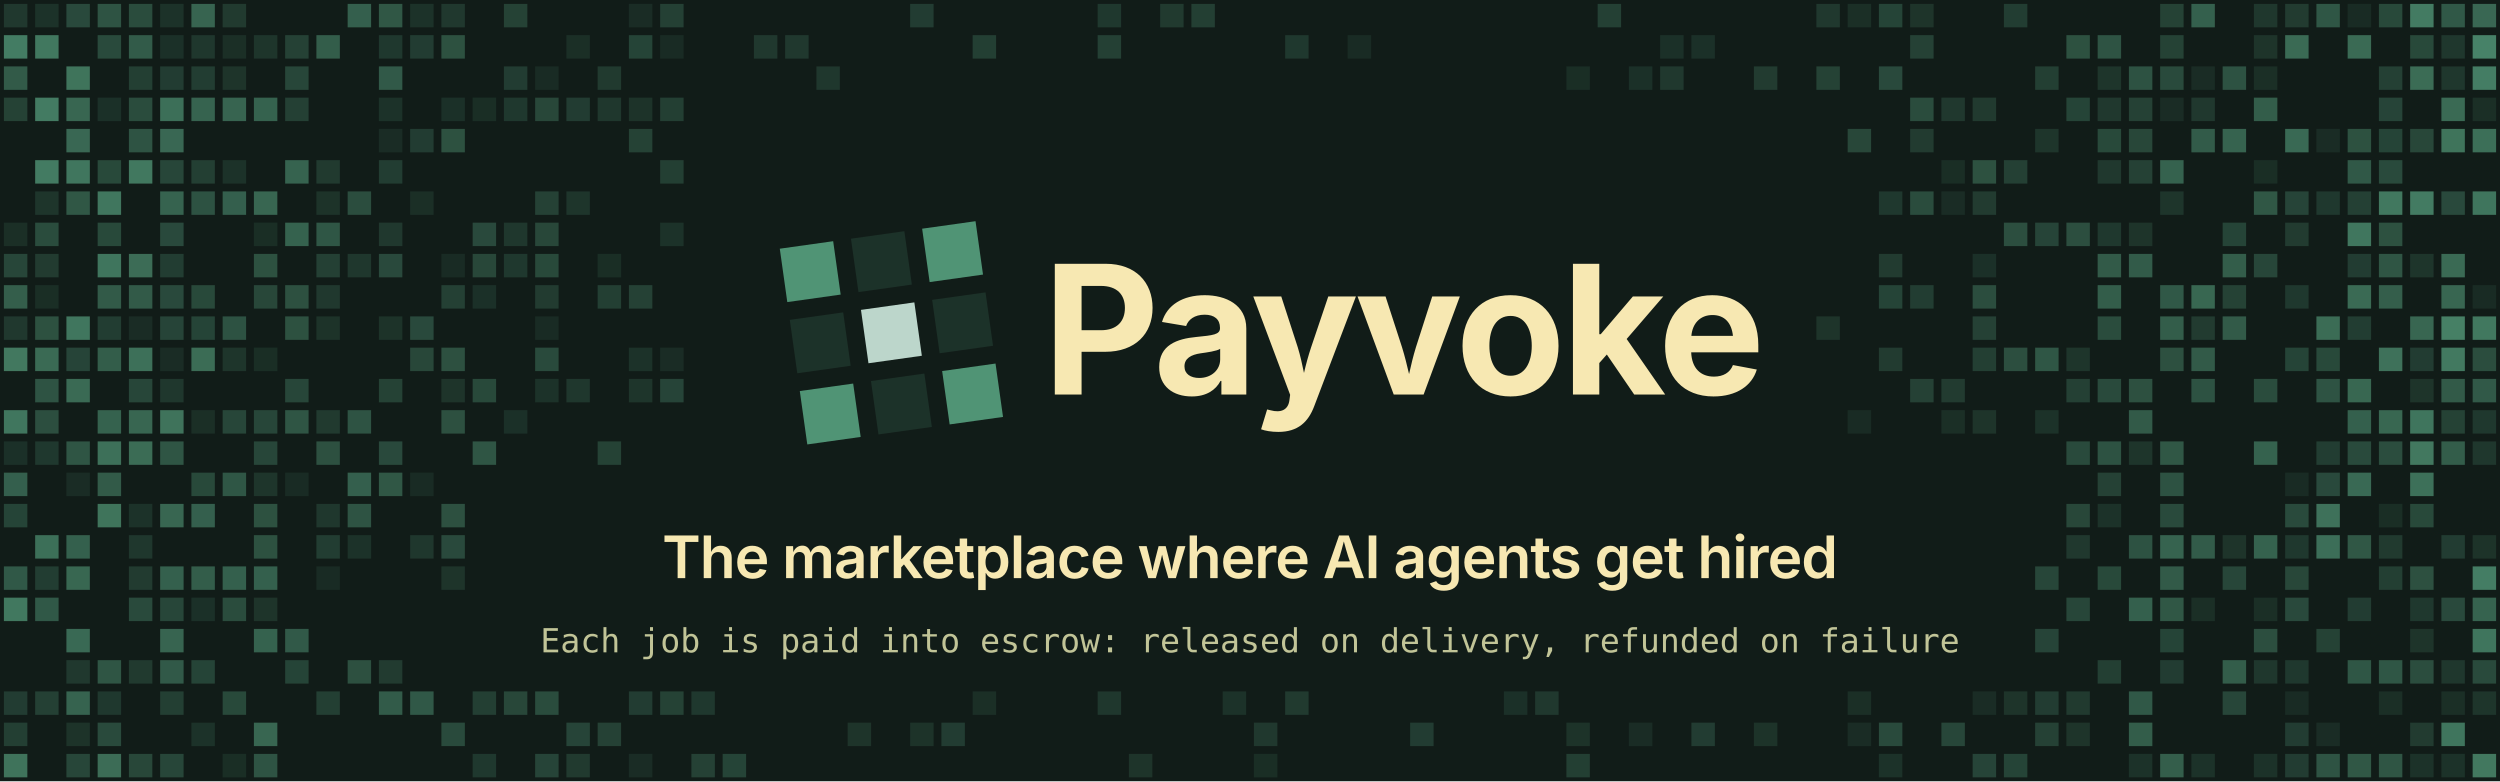
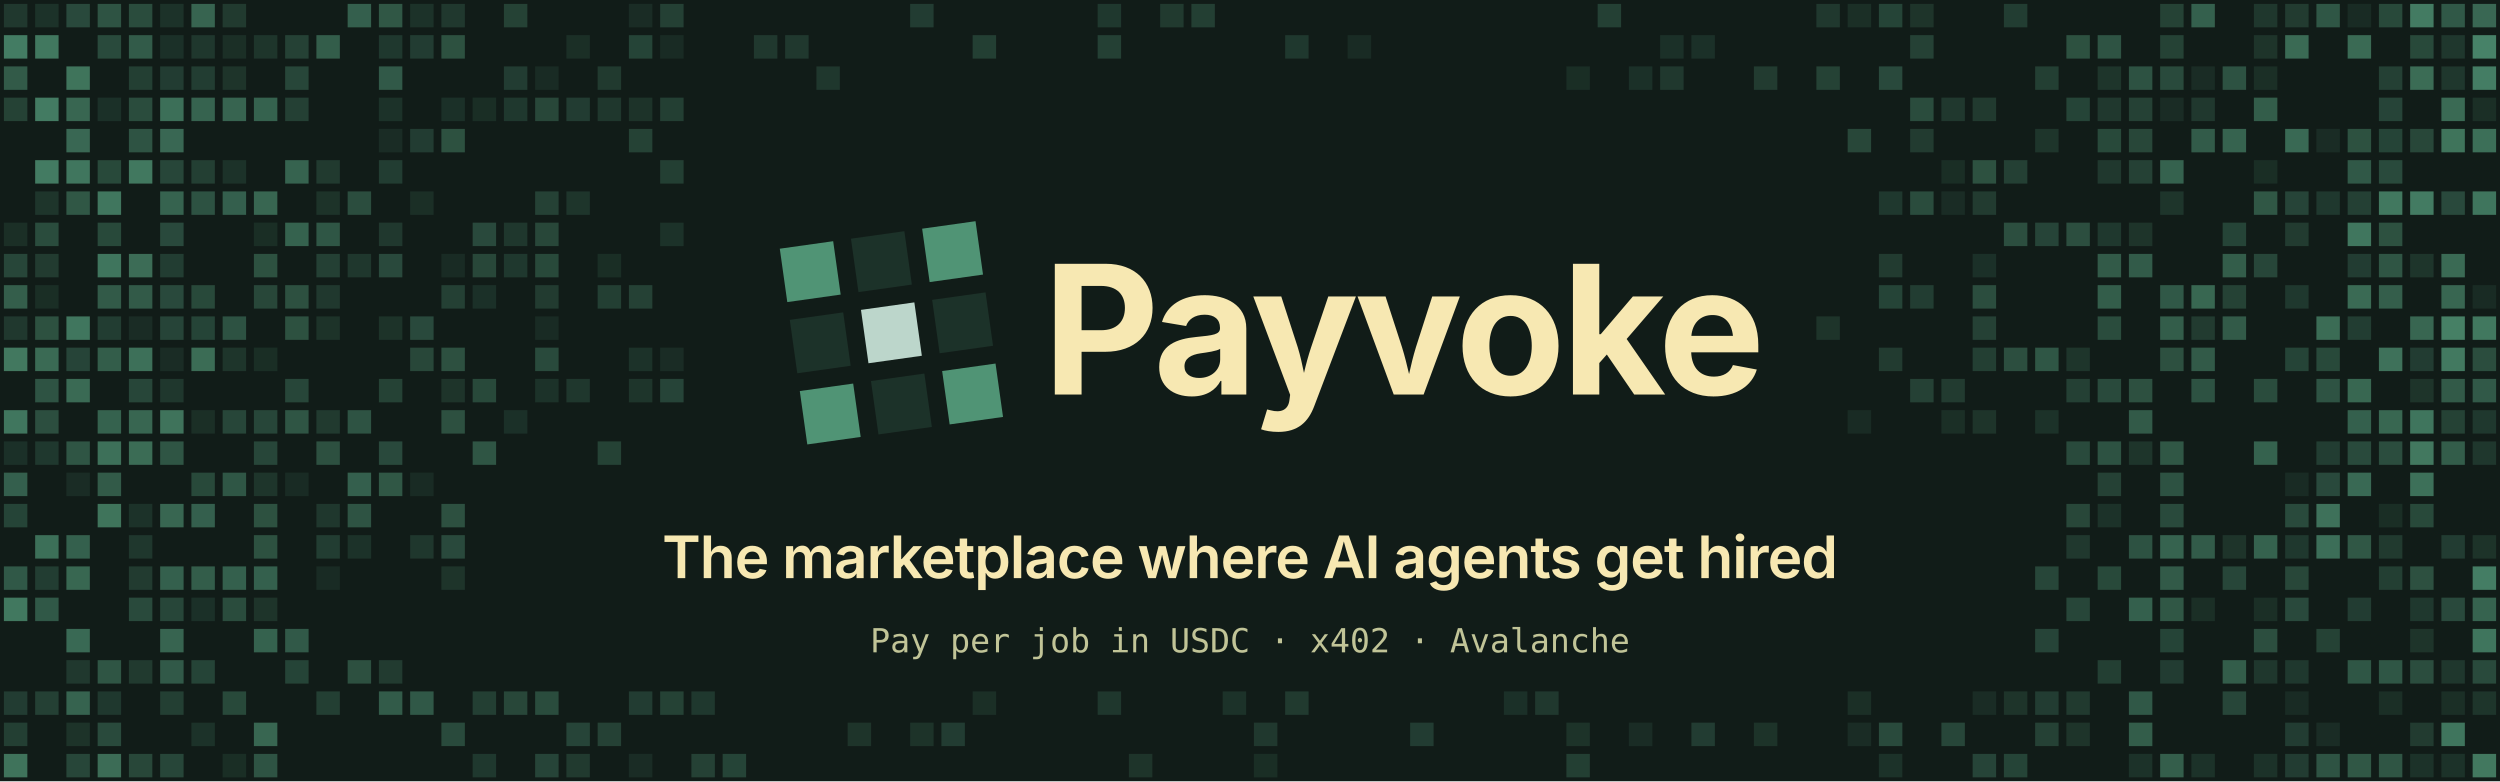
- <svg xmlns="http://www.w3.org/2000/svg" viewBox="0 0 1280 400" width="1280" height="400" role="img" aria-label="Payvoke: the marketplace where AI agents get hired. Each job is paid into escrow, released on delivery and refunded on failure.">
+ <svg xmlns="http://www.w3.org/2000/svg" viewBox="0 0 1280 400" width="1280" height="400" role="img" aria-label="Payvoke: the marketplace where AI agents get hired. Pay per job in USDC over x402 on Avalanche.">
  <rect width="1280" height="400" fill="#111c18" />
  <g fill="#509475">
    <rect x="2" y="2" width="12" height="12" opacity="0.24" />
    <rect x="18" y="2" width="12" height="12" opacity="0.18" />
    <rect x="34" y="2" width="12" height="12" opacity="0.38" />
    <rect x="50" y="2" width="12" height="12" opacity="0.46" />
    <rect x="66" y="2" width="12" height="12" opacity="0.4" />
    <rect x="82" y="2" width="12" height="12" opacity="0.18" />
    <rect x="98" y="2" width="12" height="12" opacity="0.6" />
    <rect x="114" y="2" width="12" height="12" opacity="0.25" />
    <rect x="178" y="2" width="12" height="12" opacity="0.56" />
    <rect x="194" y="2" width="12" height="12" opacity="0.49" />
    <rect x="210" y="2" width="12" height="12" opacity="0.18" />
    <rect x="226" y="2" width="12" height="12" opacity="0.24" />
    <rect x="258" y="2" width="12" height="12" opacity="0.32" />
    <rect x="322" y="2" width="12" height="12" opacity="0.14" />
    <rect x="338" y="2" width="12" height="12" opacity="0.3" />
    <rect x="466" y="2" width="12" height="12" opacity="0.27" />
    <rect x="562" y="2" width="12" height="12" opacity="0.23" />
    <rect x="594" y="2" width="12" height="12" opacity="0.25" />
    <rect x="610" y="2" width="12" height="12" opacity="0.29" />
    <rect x="818" y="2" width="12" height="12" opacity="0.3" />
    <rect x="930" y="2" width="12" height="12" opacity="0.24" />
    <rect x="946" y="2" width="12" height="12" opacity="0.16" />
    <rect x="962" y="2" width="12" height="12" opacity="0.33" />
    <rect x="978" y="2" width="12" height="12" opacity="0.2" />
    <rect x="1026" y="2" width="12" height="12" opacity="0.28" />
    <rect x="1106" y="2" width="12" height="12" opacity="0.32" />
    <rect x="1122" y="2" width="12" height="12" opacity="0.57" />
    <rect x="1154" y="2" width="12" height="12" opacity="0.22" />
    <rect x="1170" y="2" width="12" height="12" opacity="0.26" />
    <rect x="1186" y="2" width="12" height="12" opacity="0.48" />
    <rect x="1202" y="2" width="12" height="12" opacity="0.13" />
    <rect x="1218" y="2" width="12" height="12" opacity="0.37" />
    <rect x="1234" y="2" width="12" height="12" opacity="0.79" />
    <rect x="1250" y="2" width="12" height="12" opacity="0.5" />
    <rect x="1266" y="2" width="12" height="12" opacity="0.63" />
    <rect x="2" y="18" width="12" height="12" opacity="0.8" />
    <rect x="18" y="18" width="12" height="12" opacity="0.76" />
    <rect x="50" y="18" width="12" height="12" opacity="0.39" />
    <rect x="66" y="18" width="12" height="12" opacity="0.53" />
    <rect x="82" y="18" width="12" height="12" opacity="0.17" />
    <rect x="98" y="18" width="12" height="12" opacity="0.22" />
    <rect x="114" y="18" width="12" height="12" opacity="0.16" />
    <rect x="130" y="18" width="12" height="12" opacity="0.21" />
    <rect x="146" y="18" width="12" height="12" opacity="0.31" />
    <rect x="162" y="18" width="12" height="12" opacity="0.54" />
    <rect x="194" y="18" width="12" height="12" opacity="0.23" />
    <rect x="210" y="18" width="12" height="12" opacity="0.27" />
    <rect x="226" y="18" width="12" height="12" opacity="0.44" />
    <rect x="290" y="18" width="12" height="12" opacity="0.16" />
    <rect x="322" y="18" width="12" height="12" opacity="0.33" />
    <rect x="338" y="18" width="12" height="12" opacity="0.13" />
    <rect x="386" y="18" width="12" height="12" opacity="0.24" />
    <rect x="402" y="18" width="12" height="12" opacity="0.24" />
    <rect x="498" y="18" width="12" height="12" opacity="0.29" />
    <rect x="562" y="18" width="12" height="12" opacity="0.3" />
    <rect x="658" y="18" width="12" height="12" opacity="0.23" />
    <rect x="690" y="18" width="12" height="12" opacity="0.13" />
    <rect x="850" y="18" width="12" height="12" opacity="0.17" />
    <rect x="866" y="18" width="12" height="12" opacity="0.17" />
    <rect x="978" y="18" width="12" height="12" opacity="0.31" />
    <rect x="1058" y="18" width="12" height="12" opacity="0.44" />
    <rect x="1074" y="18" width="12" height="12" opacity="0.46" />
    <rect x="1106" y="18" width="12" height="12" opacity="0.32" />
    <rect x="1154" y="18" width="12" height="12" opacity="0.2" />
    <rect x="1170" y="18" width="12" height="12" opacity="0.65" />
    <rect x="1202" y="18" width="12" height="12" opacity="0.65" />
    <rect x="1234" y="18" width="12" height="12" opacity="0.37" />
    <rect x="1250" y="18" width="12" height="12" opacity="0.22" />
    <rect x="1266" y="18" width="12" height="12" opacity="0.85" />
    <rect x="2" y="34" width="12" height="12" opacity="0.52" />
    <rect x="34" y="34" width="12" height="12" opacity="0.73" />
    <rect x="66" y="34" width="12" height="12" opacity="0.29" />
    <rect x="82" y="34" width="12" height="12" opacity="0.27" />
    <rect x="98" y="34" width="12" height="12" opacity="0.28" />
    <rect x="114" y="34" width="12" height="12" opacity="0.2" />
    <rect x="146" y="34" width="12" height="12" opacity="0.35" />
    <rect x="194" y="34" width="12" height="12" opacity="0.51" />
    <rect x="258" y="34" width="12" height="12" opacity="0.27" />
    <rect x="274" y="34" width="12" height="12" opacity="0.13" />
    <rect x="306" y="34" width="12" height="12" opacity="0.25" />
    <rect x="418" y="34" width="12" height="12" opacity="0.22" />
    <rect x="802" y="34" width="12" height="12" opacity="0.15" />
    <rect x="834" y="34" width="12" height="12" opacity="0.17" />
    <rect x="850" y="34" width="12" height="12" opacity="0.24" />
    <rect x="898" y="34" width="12" height="12" opacity="0.26" />
    <rect x="930" y="34" width="12" height="12" opacity="0.32" />
    <rect x="962" y="34" width="12" height="12" opacity="0.38" />
    <rect x="1042" y="34" width="12" height="12" opacity="0.29" />
    <rect x="1074" y="34" width="12" height="12" opacity="0.21" />
    <rect x="1090" y="34" width="12" height="12" opacity="0.45" />
    <rect x="1106" y="34" width="12" height="12" opacity="0.39" />
    <rect x="1122" y="34" width="12" height="12" opacity="0.14" />
    <rect x="1138" y="34" width="12" height="12" opacity="0.45" />
    <rect x="1154" y="34" width="12" height="12" opacity="0.16" />
    <rect x="1218" y="34" width="12" height="12" opacity="0.3" />
    <rect x="1234" y="34" width="12" height="12" opacity="0.66" />
    <rect x="1250" y="34" width="12" height="12" opacity="0.22" />
    <rect x="1266" y="34" width="12" height="12" opacity="0.81" />
    <rect x="2" y="50" width="12" height="12" opacity="0.32" />
    <rect x="18" y="50" width="12" height="12" opacity="0.79" />
    <rect x="34" y="50" width="12" height="12" opacity="0.61" />
    <rect x="50" y="50" width="12" height="12" opacity="0.17" />
    <rect x="66" y="50" width="12" height="12" opacity="0.4" />
    <rect x="82" y="50" width="12" height="12" opacity="0.69" />
    <rect x="98" y="50" width="12" height="12" opacity="0.59" />
    <rect x="114" y="50" width="12" height="12" opacity="0.6" />
    <rect x="130" y="50" width="12" height="12" opacity="0.58" />
    <rect x="146" y="50" width="12" height="12" opacity="0.3" />
    <rect x="194" y="50" width="12" height="12" opacity="0.18" />
    <rect x="226" y="50" width="12" height="12" opacity="0.17" />
    <rect x="242" y="50" width="12" height="12" opacity="0.15" />
    <rect x="258" y="50" width="12" height="12" opacity="0.23" />
    <rect x="274" y="50" width="12" height="12" opacity="0.36" />
    <rect x="290" y="50" width="12" height="12" opacity="0.27" />
    <rect x="306" y="50" width="12" height="12" opacity="0.22" />
    <rect x="322" y="50" width="12" height="12" opacity="0.19" />
    <rect x="338" y="50" width="12" height="12" opacity="0.29" />
    <rect x="978" y="50" width="12" height="12" opacity="0.4" />
    <rect x="994" y="50" width="12" height="12" opacity="0.24" />
    <rect x="1010" y="50" width="12" height="12" opacity="0.25" />
    <rect x="1058" y="50" width="12" height="12" opacity="0.33" />
    <rect x="1074" y="50" width="12" height="12" opacity="0.24" />
    <rect x="1090" y="50" width="12" height="12" opacity="0.31" />
    <rect x="1106" y="50" width="12" height="12" opacity="0.14" />
    <rect x="1122" y="50" width="12" height="12" opacity="0.24" />
    <rect x="1154" y="50" width="12" height="12" opacity="0.54" />
    <rect x="1218" y="50" width="12" height="12" opacity="0.34" />
    <rect x="1250" y="50" width="12" height="12" opacity="0.65" />
    <rect x="1266" y="50" width="12" height="12" opacity="0.16" />
    <rect x="34" y="66" width="12" height="12" opacity="0.63" />
    <rect x="66" y="66" width="12" height="12" opacity="0.46" />
    <rect x="82" y="66" width="12" height="12" opacity="0.63" />
    <rect x="194" y="66" width="12" height="12" opacity="0.14" />
    <rect x="210" y="66" width="12" height="12" opacity="0.27" />
    <rect x="226" y="66" width="12" height="12" opacity="0.44" />
    <rect x="322" y="66" width="12" height="12" opacity="0.32" />
    <rect x="946" y="66" width="12" height="12" opacity="0.36" />
    <rect x="978" y="66" width="12" height="12" opacity="0.26" />
    <rect x="1042" y="66" width="12" height="12" opacity="0.21" />
    <rect x="1074" y="66" width="12" height="12" opacity="0.37" />
    <rect x="1090" y="66" width="12" height="12" opacity="0.36" />
    <rect x="1122" y="66" width="12" height="12" opacity="0.53" />
    <rect x="1138" y="66" width="12" height="12" opacity="0.59" />
    <rect x="1170" y="66" width="12" height="12" opacity="0.64" />
    <rect x="1186" y="66" width="12" height="12" opacity="0.14" />
    <rect x="1202" y="66" width="12" height="12" opacity="0.44" />
    <rect x="1218" y="66" width="12" height="12" opacity="0.33" />
    <rect x="1234" y="66" width="12" height="12" opacity="0.36" />
    <rect x="1250" y="66" width="12" height="12" opacity="0.73" />
    <rect x="1266" y="66" width="12" height="12" opacity="0.69" />
    <rect x="18" y="82" width="12" height="12" opacity="0.79" />
    <rect x="34" y="82" width="12" height="12" opacity="0.75" />
    <rect x="50" y="82" width="12" height="12" opacity="0.37" />
    <rect x="66" y="82" width="12" height="12" opacity="0.76" />
    <rect x="82" y="82" width="12" height="12" opacity="0.35" />
    <rect x="98" y="82" width="12" height="12" opacity="0.29" />
    <rect x="114" y="82" width="12" height="12" opacity="0.18" />
    <rect x="146" y="82" width="12" height="12" opacity="0.59" />
    <rect x="162" y="82" width="12" height="12" opacity="0.25" />
    <rect x="194" y="82" width="12" height="12" opacity="0.28" />
    <rect x="338" y="82" width="12" height="12" opacity="0.29" />
    <rect x="994" y="82" width="12" height="12" opacity="0.15" />
    <rect x="1010" y="82" width="12" height="12" opacity="0.44" />
    <rect x="1026" y="82" width="12" height="12" opacity="0.3" />
    <rect x="1074" y="82" width="12" height="12" opacity="0.24" />
    <rect x="1090" y="82" width="12" height="12" opacity="0.31" />
    <rect x="1106" y="82" width="12" height="12" opacity="0.58" />
    <rect x="1154" y="82" width="12" height="12" opacity="0.15" />
    <rect x="1202" y="82" width="12" height="12" opacity="0.5" />
    <rect x="1218" y="82" width="12" height="12" opacity="0.39" />
    <rect x="18" y="98" width="12" height="12" opacity="0.21" />
    <rect x="34" y="98" width="12" height="12" opacity="0.49" />
    <rect x="50" y="98" width="12" height="12" opacity="0.75" />
    <rect x="82" y="98" width="12" height="12" opacity="0.59" />
    <rect x="98" y="98" width="12" height="12" opacity="0.45" />
    <rect x="114" y="98" width="12" height="12" opacity="0.56" />
    <rect x="130" y="98" width="12" height="12" opacity="0.61" />
    <rect x="162" y="98" width="12" height="12" opacity="0.19" />
    <rect x="178" y="98" width="12" height="12" opacity="0.41" />
    <rect x="210" y="98" width="12" height="12" opacity="0.16" />
    <rect x="274" y="98" width="12" height="12" opacity="0.31" />
    <rect x="290" y="98" width="12" height="12" opacity="0.21" />
    <rect x="962" y="98" width="12" height="12" opacity="0.23" />
    <rect x="978" y="98" width="12" height="12" opacity="0.4" />
    <rect x="994" y="98" width="12" height="12" opacity="0.14" />
    <rect x="1010" y="98" width="12" height="12" opacity="0.26" />
    <rect x="1106" y="98" width="12" height="12" opacity="0.21" />
    <rect x="1154" y="98" width="12" height="12" opacity="0.49" />
    <rect x="1170" y="98" width="12" height="12" opacity="0.34" />
    <rect x="1186" y="98" width="12" height="12" opacity="0.23" />
    <rect x="1202" y="98" width="12" height="12" opacity="0.3" />
    <rect x="1218" y="98" width="12" height="12" opacity="0.76" />
    <rect x="1234" y="98" width="12" height="12" opacity="0.79" />
    <rect x="1250" y="98" width="12" height="12" opacity="0.38" />
    <rect x="1266" y="98" width="12" height="12" opacity="0.74" />
    <rect x="2" y="114" width="12" height="12" opacity="0.16" />
    <rect x="18" y="114" width="12" height="12" opacity="0.4" />
    <rect x="50" y="114" width="12" height="12" opacity="0.37" />
    <rect x="82" y="114" width="12" height="12" opacity="0.38" />
    <rect x="130" y="114" width="12" height="12" opacity="0.15" />
    <rect x="146" y="114" width="12" height="12" opacity="0.58" />
    <rect x="162" y="114" width="12" height="12" opacity="0.48" />
    <rect x="194" y="114" width="12" height="12" opacity="0.24" />
    <rect x="242" y="114" width="12" height="12" opacity="0.38" />
    <rect x="258" y="114" width="12" height="12" opacity="0.22" />
    <rect x="274" y="114" width="12" height="12" opacity="0.36" />
    <rect x="338" y="114" width="12" height="12" opacity="0.18" />
    <rect x="1026" y="114" width="12" height="12" opacity="0.42" />
    <rect x="1042" y="114" width="12" height="12" opacity="0.34" />
    <rect x="1058" y="114" width="12" height="12" opacity="0.42" />
    <rect x="1074" y="114" width="12" height="12" opacity="0.23" />
    <rect x="1090" y="114" width="12" height="12" opacity="0.2" />
    <rect x="1138" y="114" width="12" height="12" opacity="0.33" />
    <rect x="1170" y="114" width="12" height="12" opacity="0.26" />
    <rect x="1202" y="114" width="12" height="12" opacity="0.75" />
    <rect x="1218" y="114" width="12" height="12" opacity="0.44" />
    <rect x="2" y="130" width="12" height="12" opacity="0.35" />
    <rect x="18" y="130" width="12" height="12" opacity="0.26" />
    <rect x="50" y="130" width="12" height="12" opacity="0.74" />
    <rect x="66" y="130" width="12" height="12" opacity="0.67" />
    <rect x="82" y="130" width="12" height="12" opacity="0.28" />
    <rect x="130" y="130" width="12" height="12" opacity="0.44" />
    <rect x="162" y="130" width="12" height="12" opacity="0.3" />
    <rect x="178" y="130" width="12" height="12" opacity="0.22" />
    <rect x="194" y="130" width="12" height="12" opacity="0.38" />
    <rect x="226" y="130" width="12" height="12" opacity="0.13" />
    <rect x="242" y="130" width="12" height="12" opacity="0.36" />
    <rect x="258" y="130" width="12" height="12" opacity="0.23" />
    <rect x="274" y="130" width="12" height="12" opacity="0.37" />
    <rect x="306" y="130" width="12" height="12" opacity="0.15" />
    <rect x="962" y="130" width="12" height="12" opacity="0.26" />
    <rect x="1010" y="130" width="12" height="12" opacity="0.17" />
    <rect x="1074" y="130" width="12" height="12" opacity="0.52" />
    <rect x="1090" y="130" width="12" height="12" opacity="0.53" />
    <rect x="1138" y="130" width="12" height="12" opacity="0.54" />
    <rect x="1154" y="130" width="12" height="12" opacity="0.35" />
    <rect x="1202" y="130" width="12" height="12" opacity="0.27" />
    <rect x="1218" y="130" width="12" height="12" opacity="0.47" />
    <rect x="1234" y="130" width="12" height="12" opacity="0.21" />
    <rect x="1250" y="130" width="12" height="12" opacity="0.65" />
    <rect x="2" y="146" width="12" height="12" opacity="0.55" />
    <rect x="18" y="146" width="12" height="12" opacity="0.15" />
    <rect x="50" y="146" width="12" height="12" opacity="0.52" />
    <rect x="66" y="146" width="12" height="12" opacity="0.52" />
    <rect x="82" y="146" width="12" height="12" opacity="0.38" />
    <rect x="98" y="146" width="12" height="12" opacity="0.37" />
    <rect x="130" y="146" width="12" height="12" opacity="0.36" />
    <rect x="146" y="146" width="12" height="12" opacity="0.43" />
    <rect x="162" y="146" width="12" height="12" opacity="0.24" />
    <rect x="226" y="146" width="12" height="12" opacity="0.3" />
    <rect x="242" y="146" width="12" height="12" opacity="0.17" />
    <rect x="274" y="146" width="12" height="12" opacity="0.26" />
    <rect x="306" y="146" width="12" height="12" opacity="0.29" />
    <rect x="322" y="146" width="12" height="12" opacity="0.31" />
    <rect x="962" y="146" width="12" height="12" opacity="0.33" />
    <rect x="978" y="146" width="12" height="12" opacity="0.28" />
    <rect x="1010" y="146" width="12" height="12" opacity="0.41" />
    <rect x="1074" y="146" width="12" height="12" opacity="0.54" />
    <rect x="1106" y="146" width="12" height="12" opacity="0.5" />
    <rect x="1122" y="146" width="12" height="12" opacity="0.62" />
    <rect x="1138" y="146" width="12" height="12" opacity="0.32" />
    <rect x="1170" y="146" width="12" height="12" opacity="0.23" />
    <rect x="1202" y="146" width="12" height="12" opacity="0.65" />
    <rect x="1218" y="146" width="12" height="12" opacity="0.55" />
    <rect x="1250" y="146" width="12" height="12" opacity="0.61" />
    <rect x="1266" y="146" width="12" height="12" opacity="0.13" />
    <rect x="2" y="162" width="12" height="12" opacity="0.24" />
    <rect x="18" y="162" width="12" height="12" opacity="0.44" />
    <rect x="34" y="162" width="12" height="12" opacity="0.75" />
    <rect x="50" y="162" width="12" height="12" opacity="0.28" />
    <rect x="66" y="162" width="12" height="12" opacity="0.14" />
    <rect x="82" y="162" width="12" height="12" opacity="0.34" />
    <rect x="98" y="162" width="12" height="12" opacity="0.33" />
    <rect x="114" y="162" width="12" height="12" opacity="0.45" />
    <rect x="146" y="162" width="12" height="12" opacity="0.44" />
    <rect x="162" y="162" width="12" height="12" opacity="0.19" />
    <rect x="194" y="162" width="12" height="12" opacity="0.19" />
    <rect x="210" y="162" width="12" height="12" opacity="0.38" />
    <rect x="274" y="162" width="12" height="12" opacity="0.13" />
    <rect x="930" y="162" width="12" height="12" opacity="0.2" />
    <rect x="1010" y="162" width="12" height="12" opacity="0.31" />
    <rect x="1074" y="162" width="12" height="12" opacity="0.4" />
    <rect x="1106" y="162" width="12" height="12" opacity="0.54" />
    <rect x="1122" y="162" width="12" height="12" opacity="0.26" />
    <rect x="1138" y="162" width="12" height="12" opacity="0.52" />
    <rect x="1186" y="162" width="12" height="12" opacity="0.66" />
    <rect x="1202" y="162" width="12" height="12" opacity="0.28" />
    <rect x="1234" y="162" width="12" height="12" opacity="0.61" />
    <rect x="1250" y="162" width="12" height="12" opacity="0.83" />
    <rect x="1266" y="162" width="12" height="12" opacity="0.76" />
    <rect x="2" y="178" width="12" height="12" opacity="0.77" />
    <rect x="18" y="178" width="12" height="12" opacity="0.65" />
    <rect x="34" y="178" width="12" height="12" opacity="0.34" />
    <rect x="50" y="178" width="12" height="12" opacity="0.54" />
    <rect x="66" y="178" width="12" height="12" opacity="0.7" />
    <rect x="82" y="178" width="12" height="12" opacity="0.14" />
    <rect x="98" y="178" width="12" height="12" opacity="0.66" />
    <rect x="114" y="178" width="12" height="12" opacity="0.21" />
    <rect x="130" y="178" width="12" height="12" opacity="0.15" />
    <rect x="210" y="178" width="12" height="12" opacity="0.36" />
    <rect x="226" y="178" width="12" height="12" opacity="0.43" />
    <rect x="274" y="178" width="12" height="12" opacity="0.39" />
    <rect x="322" y="178" width="12" height="12" opacity="0.18" />
    <rect x="338" y="178" width="12" height="12" opacity="0.14" />
    <rect x="962" y="178" width="12" height="12" opacity="0.26" />
    <rect x="1010" y="178" width="12" height="12" opacity="0.29" />
    <rect x="1026" y="178" width="12" height="12" opacity="0.42" />
    <rect x="1042" y="178" width="12" height="12" opacity="0.48" />
    <rect x="1058" y="178" width="12" height="12" opacity="0.21" />
    <rect x="1106" y="178" width="12" height="12" opacity="0.43" />
    <rect x="1122" y="178" width="12" height="12" opacity="0.52" />
    <rect x="1170" y="178" width="12" height="12" opacity="0.33" />
    <rect x="1186" y="178" width="12" height="12" opacity="0.37" />
    <rect x="1218" y="178" width="12" height="12" opacity="0.71" />
    <rect x="1234" y="178" width="12" height="12" opacity="0.27" />
    <rect x="1250" y="178" width="12" height="12" opacity="0.78" />
    <rect x="1266" y="178" width="12" height="12" opacity="0.41" />
    <rect x="18" y="194" width="12" height="12" opacity="0.46" />
    <rect x="34" y="194" width="12" height="12" opacity="0.65" />
    <rect x="66" y="194" width="12" height="12" opacity="0.35" />
    <rect x="82" y="194" width="12" height="12" opacity="0.22" />
    <rect x="146" y="194" width="12" height="12" opacity="0.35" />
    <rect x="194" y="194" width="12" height="12" opacity="0.32" />
    <rect x="226" y="194" width="12" height="12" opacity="0.2" />
    <rect x="242" y="194" width="12" height="12" opacity="0.37" />
    <rect x="274" y="194" width="12" height="12" opacity="0.18" />
    <rect x="290" y="194" width="12" height="12" opacity="0.22" />
    <rect x="322" y="194" width="12" height="12" opacity="0.21" />
    <rect x="338" y="194" width="12" height="12" opacity="0.34" />
    <rect x="978" y="194" width="12" height="12" opacity="0.31" />
    <rect x="994" y="194" width="12" height="12" opacity="0.26" />
    <rect x="1058" y="194" width="12" height="12" opacity="0.3" />
    <rect x="1074" y="194" width="12" height="12" opacity="0.39" />
    <rect x="1090" y="194" width="12" height="12" opacity="0.43" />
    <rect x="1122" y="194" width="12" height="12" opacity="0.45" />
    <rect x="1154" y="194" width="12" height="12" opacity="0.4" />
    <rect x="1186" y="194" width="12" height="12" opacity="0.46" />
    <rect x="1202" y="194" width="12" height="12" opacity="0.62" />
    <rect x="1234" y="194" width="12" height="12" opacity="0.2" />
    <rect x="1250" y="194" width="12" height="12" opacity="0.52" />
    <rect x="1266" y="194" width="12" height="12" opacity="0.51" />
    <rect x="2" y="210" width="12" height="12" opacity="0.75" />
    <rect x="18" y="210" width="12" height="12" opacity="0.42" />
    <rect x="50" y="210" width="12" height="12" opacity="0.58" />
    <rect x="66" y="210" width="12" height="12" opacity="0.61" />
    <rect x="82" y="210" width="12" height="12" opacity="0.72" />
    <rect x="98" y="210" width="12" height="12" opacity="0.16" />
    <rect x="114" y="210" width="12" height="12" opacity="0.35" />
    <rect x="130" y="210" width="12" height="12" opacity="0.35" />
    <rect x="146" y="210" width="12" height="12" opacity="0.47" />
    <rect x="162" y="210" width="12" height="12" opacity="0.25" />
    <rect x="178" y="210" width="12" height="12" opacity="0.46" />
    <rect x="226" y="210" width="12" height="12" opacity="0.43" />
    <rect x="258" y="210" width="12" height="12" opacity="0.17" />
    <rect x="946" y="210" width="12" height="12" opacity="0.13" />
    <rect x="994" y="210" width="12" height="12" opacity="0.16" />
    <rect x="1010" y="210" width="12" height="12" opacity="0.2" />
    <rect x="1042" y="210" width="12" height="12" opacity="0.18" />
    <rect x="1090" y="210" width="12" height="12" opacity="0.52" />
    <rect x="1202" y="210" width="12" height="12" opacity="0.57" />
    <rect x="1218" y="210" width="12" height="12" opacity="0.62" />
    <rect x="1234" y="210" width="12" height="12" opacity="0.74" />
    <rect x="1250" y="210" width="12" height="12" opacity="0.32" />
    <rect x="1266" y="210" width="12" height="12" opacity="0.23" />
    <rect x="2" y="226" width="12" height="12" opacity="0.17" />
    <rect x="18" y="226" width="12" height="12" opacity="0.23" />
    <rect x="34" y="226" width="12" height="12" opacity="0.47" />
    <rect x="50" y="226" width="12" height="12" opacity="0.7" />
    <rect x="66" y="226" width="12" height="12" opacity="0.66" />
    <rect x="82" y="226" width="12" height="12" opacity="0.47" />
    <rect x="130" y="226" width="12" height="12" opacity="0.35" />
    <rect x="162" y="226" width="12" height="12" opacity="0.43" />
    <rect x="194" y="226" width="12" height="12" opacity="0.38" />
    <rect x="242" y="226" width="12" height="12" opacity="0.47" />
    <rect x="306" y="226" width="12" height="12" opacity="0.32" />
    <rect x="1058" y="226" width="12" height="12" opacity="0.39" />
    <rect x="1074" y="226" width="12" height="12" opacity="0.45" />
    <rect x="1090" y="226" width="12" height="12" opacity="0.21" />
    <rect x="1106" y="226" width="12" height="12" opacity="0.49" />
    <rect x="1154" y="226" width="12" height="12" opacity="0.58" />
    <rect x="1186" y="226" width="12" height="12" opacity="0.28" />
    <rect x="1202" y="226" width="12" height="12" opacity="0.39" />
    <rect x="1218" y="226" width="12" height="12" opacity="0.41" />
    <rect x="1234" y="226" width="12" height="12" opacity="0.77" />
    <rect x="1250" y="226" width="12" height="12" opacity="0.54" />
    <rect x="1266" y="226" width="12" height="12" opacity="0.22" />
    <rect x="2" y="242" width="12" height="12" opacity="0.56" />
    <rect x="34" y="242" width="12" height="12" opacity="0.14" />
    <rect x="50" y="242" width="12" height="12" opacity="0.52" />
    <rect x="98" y="242" width="12" height="12" opacity="0.37" />
    <rect x="114" y="242" width="12" height="12" opacity="0.48" />
    <rect x="130" y="242" width="12" height="12" opacity="0.21" />
    <rect x="146" y="242" width="12" height="12" opacity="0.13" />
    <rect x="178" y="242" width="12" height="12" opacity="0.56" />
    <rect x="194" y="242" width="12" height="12" opacity="0.49" />
    <rect x="210" y="242" width="12" height="12" opacity="0.13" />
    <rect x="1074" y="242" width="12" height="12" opacity="0.31" />
    <rect x="1106" y="242" width="12" height="12" opacity="0.45" />
    <rect x="1170" y="242" width="12" height="12" opacity="0.13" />
    <rect x="1186" y="242" width="12" height="12" opacity="0.38" />
    <rect x="1202" y="242" width="12" height="12" opacity="0.64" />
    <rect x="1234" y="242" width="12" height="12" opacity="0.7" />
    <rect x="2" y="258" width="12" height="12" opacity="0.33" />
    <rect x="50" y="258" width="12" height="12" opacity="0.73" />
    <rect x="66" y="258" width="12" height="12" opacity="0.18" />
    <rect x="82" y="258" width="12" height="12" opacity="0.61" />
    <rect x="98" y="258" width="12" height="12" opacity="0.56" />
    <rect x="130" y="258" width="12" height="12" opacity="0.44" />
    <rect x="162" y="258" width="12" height="12" opacity="0.22" />
    <rect x="178" y="258" width="12" height="12" opacity="0.46" />
    <rect x="226" y="258" width="12" height="12" opacity="0.43" />
    <rect x="1058" y="258" width="12" height="12" opacity="0.36" />
    <rect x="1074" y="258" width="12" height="12" opacity="0.18" />
    <rect x="1106" y="258" width="12" height="12" opacity="0.39" />
    <rect x="1170" y="258" width="12" height="12" opacity="0.39" />
    <rect x="1186" y="258" width="12" height="12" opacity="0.71" />
    <rect x="1218" y="258" width="12" height="12" opacity="0.15" />
    <rect x="1234" y="258" width="12" height="12" opacity="0.37" />
    <rect x="18" y="274" width="12" height="12" opacity="0.69" />
    <rect x="34" y="274" width="12" height="12" opacity="0.57" />
    <rect x="66" y="274" width="12" height="12" opacity="0.22" />
    <rect x="130" y="274" width="12" height="12" opacity="0.44" />
    <rect x="162" y="274" width="12" height="12" opacity="0.28" />
    <rect x="178" y="274" width="12" height="12" opacity="0.18" />
    <rect x="210" y="274" width="12" height="12" opacity="0.22" />
    <rect x="226" y="274" width="12" height="12" opacity="0.38" />
    <rect x="1058" y="274" width="12" height="12" opacity="0.24" />
    <rect x="1090" y="274" width="12" height="12" opacity="0.45" />
    <rect x="1106" y="274" width="12" height="12" opacity="0.59" />
    <rect x="1122" y="274" width="12" height="12" opacity="0.53" />
    <rect x="1138" y="274" width="12" height="12" opacity="0.2" />
    <rect x="1154" y="274" width="12" height="12" opacity="0.58" />
    <rect x="1170" y="274" width="12" height="12" opacity="0.23" />
    <rect x="1186" y="274" width="12" height="12" opacity="0.68" />
    <rect x="1202" y="274" width="12" height="12" opacity="0.49" />
    <rect x="1218" y="274" width="12" height="12" opacity="0.25" />
    <rect x="1250" y="274" width="12" height="12" opacity="0.27" />
    <rect x="1266" y="274" width="12" height="12" opacity="0.19" />
    <rect x="2" y="290" width="12" height="12" opacity="0.5" />
    <rect x="18" y="290" width="12" height="12" opacity="0.28" />
    <rect x="34" y="290" width="12" height="12" opacity="0.62" />
    <rect x="66" y="290" width="12" height="12" opacity="0.26" />
    <rect x="82" y="290" width="12" height="12" opacity="0.57" />
    <rect x="98" y="290" width="12" height="12" opacity="0.54" />
    <rect x="114" y="290" width="12" height="12" opacity="0.57" />
    <rect x="130" y="290" width="12" height="12" opacity="0.57" />
    <rect x="162" y="290" width="12" height="12" opacity="0.13" />
    <rect x="226" y="290" width="12" height="12" opacity="0.2" />
    <rect x="1042" y="290" width="12" height="12" opacity="0.35" />
    <rect x="1074" y="290" width="12" height="12" opacity="0.37" />
    <rect x="1106" y="290" width="12" height="12" opacity="0.52" />
    <rect x="1138" y="290" width="12" height="12" opacity="0.35" />
    <rect x="1170" y="290" width="12" height="12" opacity="0.36" />
    <rect x="1218" y="290" width="12" height="12" opacity="0.29" />
    <rect x="1234" y="290" width="12" height="12" opacity="0.43" />
    <rect x="1266" y="290" width="12" height="12" opacity="0.81" />
    <rect x="2" y="306" width="12" height="12" opacity="0.76" />
    <rect x="18" y="306" width="12" height="12" opacity="0.5" />
    <rect x="66" y="306" width="12" height="12" opacity="0.39" />
    <rect x="82" y="306" width="12" height="12" opacity="0.35" />
    <rect x="98" y="306" width="12" height="12" opacity="0.17" />
    <rect x="114" y="306" width="12" height="12" opacity="0.4" />
    <rect x="130" y="306" width="12" height="12" opacity="0.2" />
    <rect x="1058" y="306" width="12" height="12" opacity="0.35" />
    <rect x="1090" y="306" width="12" height="12" opacity="0.57" />
    <rect x="1106" y="306" width="12" height="12" opacity="0.49" />
    <rect x="1122" y="306" width="12" height="12" opacity="0.16" />
    <rect x="1154" y="306" width="12" height="12" opacity="0.16" />
    <rect x="1170" y="306" width="12" height="12" opacity="0.38" />
    <rect x="1202" y="306" width="12" height="12" opacity="0.27" />
    <rect x="1234" y="306" width="12" height="12" opacity="0.23" />
    <rect x="1250" y="306" width="12" height="12" opacity="0.38" />
    <rect x="1266" y="306" width="12" height="12" opacity="0.59" />
    <rect x="34" y="322" width="12" height="12" opacity="0.64" />
    <rect x="82" y="322" width="12" height="12" opacity="0.6" />
    <rect x="130" y="322" width="12" height="12" opacity="0.58" />
    <rect x="146" y="322" width="12" height="12" opacity="0.51" />
    <rect x="1042" y="322" width="12" height="12" opacity="0.34" />
    <rect x="1106" y="322" width="12" height="12" opacity="0.33" />
    <rect x="1154" y="322" width="12" height="12" opacity="0.42" />
    <rect x="1186" y="322" width="12" height="12" opacity="0.32" />
    <rect x="1234" y="322" width="12" height="12" opacity="0.2" />
    <rect x="1266" y="322" width="12" height="12" opacity="0.74" />
    <rect x="34" y="338" width="12" height="12" opacity="0.24" />
    <rect x="50" y="338" width="12" height="12" opacity="0.47" />
    <rect x="66" y="338" width="12" height="12" opacity="0.25" />
    <rect x="82" y="338" width="12" height="12" opacity="0.51" />
    <rect x="98" y="338" width="12" height="12" opacity="0.33" />
    <rect x="146" y="338" width="12" height="12" opacity="0.33" />
    <rect x="178" y="338" width="12" height="12" opacity="0.43" />
    <rect x="194" y="338" width="12" height="12" opacity="0.26" />
    <rect x="1074" y="338" width="12" height="12" opacity="0.29" />
    <rect x="1106" y="338" width="12" height="12" opacity="0.27" />
    <rect x="1138" y="338" width="12" height="12" opacity="0.54" />
    <rect x="1154" y="338" width="12" height="12" opacity="0.22" />
    <rect x="1170" y="338" width="12" height="12" opacity="0.23" />
    <rect x="1202" y="338" width="12" height="12" opacity="0.48" />
    <rect x="1218" y="338" width="12" height="12" opacity="0.48" />
    <rect x="1234" y="338" width="12" height="12" opacity="0.41" />
    <rect x="1250" y="338" width="12" height="12" opacity="0.22" />
    <rect x="1266" y="338" width="12" height="12" opacity="0.39" />
    <rect x="2" y="354" width="12" height="12" opacity="0.27" />
    <rect x="18" y="354" width="12" height="12" opacity="0.3" />
    <rect x="34" y="354" width="12" height="12" opacity="0.59" />
    <rect x="50" y="354" width="12" height="12" opacity="0.23" />
    <rect x="82" y="354" width="12" height="12" opacity="0.29" />
    <rect x="114" y="354" width="12" height="12" opacity="0.37" />
    <rect x="162" y="354" width="12" height="12" opacity="0.29" />
    <rect x="194" y="354" width="12" height="12" opacity="0.53" />
    <rect x="210" y="354" width="12" height="12" opacity="0.5" />
    <rect x="242" y="354" width="12" height="12" opacity="0.29" />
    <rect x="258" y="354" width="12" height="12" opacity="0.36" />
    <rect x="274" y="354" width="12" height="12" opacity="0.4" />
    <rect x="322" y="354" width="12" height="12" opacity="0.27" />
    <rect x="338" y="354" width="12" height="12" opacity="0.32" />
    <rect x="354" y="354" width="12" height="12" opacity="0.23" />
    <rect x="498" y="354" width="12" height="12" opacity="0.16" />
    <rect x="562" y="354" width="12" height="12" opacity="0.22" />
    <rect x="626" y="354" width="12" height="12" opacity="0.18" />
    <rect x="658" y="354" width="12" height="12" opacity="0.25" />
    <rect x="770" y="354" width="12" height="12" opacity="0.17" />
    <rect x="786" y="354" width="12" height="12" opacity="0.24" />
    <rect x="946" y="354" width="12" height="12" opacity="0.16" />
    <rect x="1010" y="354" width="12" height="12" opacity="0.14" />
    <rect x="1026" y="354" width="12" height="12" opacity="0.2" />
    <rect x="1042" y="354" width="12" height="12" opacity="0.27" />
    <rect x="1058" y="354" width="12" height="12" opacity="0.25" />
    <rect x="1090" y="354" width="12" height="12" opacity="0.5" />
    <rect x="1138" y="354" width="12" height="12" opacity="0.35" />
    <rect x="1170" y="354" width="12" height="12" opacity="0.13" />
    <rect x="1218" y="354" width="12" height="12" opacity="0.16" />
    <rect x="1250" y="354" width="12" height="12" opacity="0.16" />
    <rect x="1266" y="354" width="12" height="12" opacity="0.21" />
    <rect x="2" y="370" width="12" height="12" opacity="0.29" />
    <rect x="34" y="370" width="12" height="12" opacity="0.19" />
    <rect x="50" y="370" width="12" height="12" opacity="0.39" />
    <rect x="98" y="370" width="12" height="12" opacity="0.18" />
    <rect x="130" y="370" width="12" height="12" opacity="0.61" />
    <rect x="226" y="370" width="12" height="12" opacity="0.39" />
    <rect x="290" y="370" width="12" height="12" opacity="0.34" />
    <rect x="306" y="370" width="12" height="12" opacity="0.31" />
    <rect x="434" y="370" width="12" height="12" opacity="0.2" />
    <rect x="466" y="370" width="12" height="12" opacity="0.19" />
    <rect x="482" y="370" width="12" height="12" opacity="0.27" />
    <rect x="642" y="370" width="12" height="12" opacity="0.24" />
    <rect x="722" y="370" width="12" height="12" opacity="0.27" />
    <rect x="802" y="370" width="12" height="12" opacity="0.19" />
    <rect x="834" y="370" width="12" height="12" opacity="0.14" />
    <rect x="866" y="370" width="12" height="12" opacity="0.27" />
    <rect x="898" y="370" width="12" height="12" opacity="0.19" />
    <rect x="946" y="370" width="12" height="12" opacity="0.14" />
    <rect x="962" y="370" width="12" height="12" opacity="0.39" />
    <rect x="994" y="370" width="12" height="12" opacity="0.35" />
    <rect x="1042" y="370" width="12" height="12" opacity="0.31" />
    <rect x="1058" y="370" width="12" height="12" opacity="0.2" />
    <rect x="1090" y="370" width="12" height="12" opacity="0.54" />
    <rect x="1170" y="370" width="12" height="12" opacity="0.27" />
    <rect x="1186" y="370" width="12" height="12" opacity="0.14" />
    <rect x="1234" y="370" width="12" height="12" opacity="0.26" />
    <rect x="1250" y="370" width="12" height="12" opacity="0.74" />
    <rect x="2" y="386" width="12" height="12" opacity="0.72" />
    <rect x="34" y="386" width="12" height="12" opacity="0.35" />
    <rect x="50" y="386" width="12" height="12" opacity="0.67" />
    <rect x="66" y="386" width="12" height="12" opacity="0.36" />
    <rect x="82" y="386" width="12" height="12" opacity="0.35" />
    <rect x="114" y="386" width="12" height="12" opacity="0.15" />
    <rect x="130" y="386" width="12" height="12" opacity="0.46" />
    <rect x="242" y="386" width="12" height="12" opacity="0.23" />
    <rect x="274" y="386" width="12" height="12" opacity="0.34" />
    <rect x="290" y="386" width="12" height="12" opacity="0.25" />
    <rect x="322" y="386" width="12" height="12" opacity="0.14" />
    <rect x="354" y="386" width="12" height="12" opacity="0.31" />
    <rect x="370" y="386" width="12" height="12" opacity="0.33" />
    <rect x="578" y="386" width="12" height="12" opacity="0.2" />
    <rect x="642" y="386" width="12" height="12" opacity="0.15" />
    <rect x="802" y="386" width="12" height="12" opacity="0.29" />
    <rect x="962" y="386" width="12" height="12" opacity="0.18" />
    <rect x="1010" y="386" width="12" height="12" opacity="0.34" />
    <rect x="1026" y="386" width="12" height="12" opacity="0.33" />
    <rect x="1090" y="386" width="12" height="12" opacity="0.18" />
    <rect x="1106" y="386" width="12" height="12" opacity="0.55" />
    <rect x="1122" y="386" width="12" height="12" opacity="0.18" />
    <rect x="1154" y="386" width="12" height="12" opacity="0.18" />
    <rect x="1170" y="386" width="12" height="12" opacity="0.27" />
    <rect x="1186" y="386" width="12" height="12" opacity="0.46" />
    <rect x="1202" y="386" width="12" height="12" opacity="0.49" />
    <rect x="1218" y="386" width="12" height="12" opacity="0.47" />
    <rect x="1234" y="386" width="12" height="12" opacity="0.18" />
    <rect x="1250" y="386" width="12" height="12" opacity="0.18" />
    <rect x="1266" y="386" width="12" height="12" opacity="0.77" />
  </g>
  <g transform="translate(392 106) scale(4.6)">
    <g transform="rotate(-8 14 14)" fill="#509475">
      <path d="M3 3h6v6H3zM19 3h6v6h-6zM3 19h6v6H3zM19 19h6v6h-6z" />
      <path d="M11 3h6v6h-6zM3 11h6v6H3zM19 11h6v6h-6zM11 19h6v6h-6z" opacity=".18" />
      <path d="M11 11h6v6h-6z" fill="#bcd6cb" />
    </g>
  </g>
  <text x="534" y="202" font-family="Geist, Inter, -apple-system, Segoe UI, Helvetica, Arial, sans-serif" font-size="92" font-weight="700" fill="#f7e8b2" letter-spacing="-2">Payvoke</text>
  <text x="640" y="296" text-anchor="middle" font-family="Geist, Inter, -apple-system, Segoe UI, Helvetica, Arial, sans-serif" font-size="30" font-weight="600" fill="#f7e8b2" letter-spacing="-0.5">The marketplace where AI agents get hired</text>
-   <text x="640" y="334" text-anchor="middle" font-family="JetBrains Mono, SFMono-Regular, Menlo, Consolas, monospace" font-size="17" fill="#c1c497">Each job is paid into escrow: released on delivery, refunded on failure</text>
+   <text x="640" y="334" text-anchor="middle" font-family="JetBrains Mono, SFMono-Regular, Menlo, Consolas, monospace" font-size="17" fill="#c1c497">Pay per job in USDC · x402 · Avalanche</text>
</svg>
